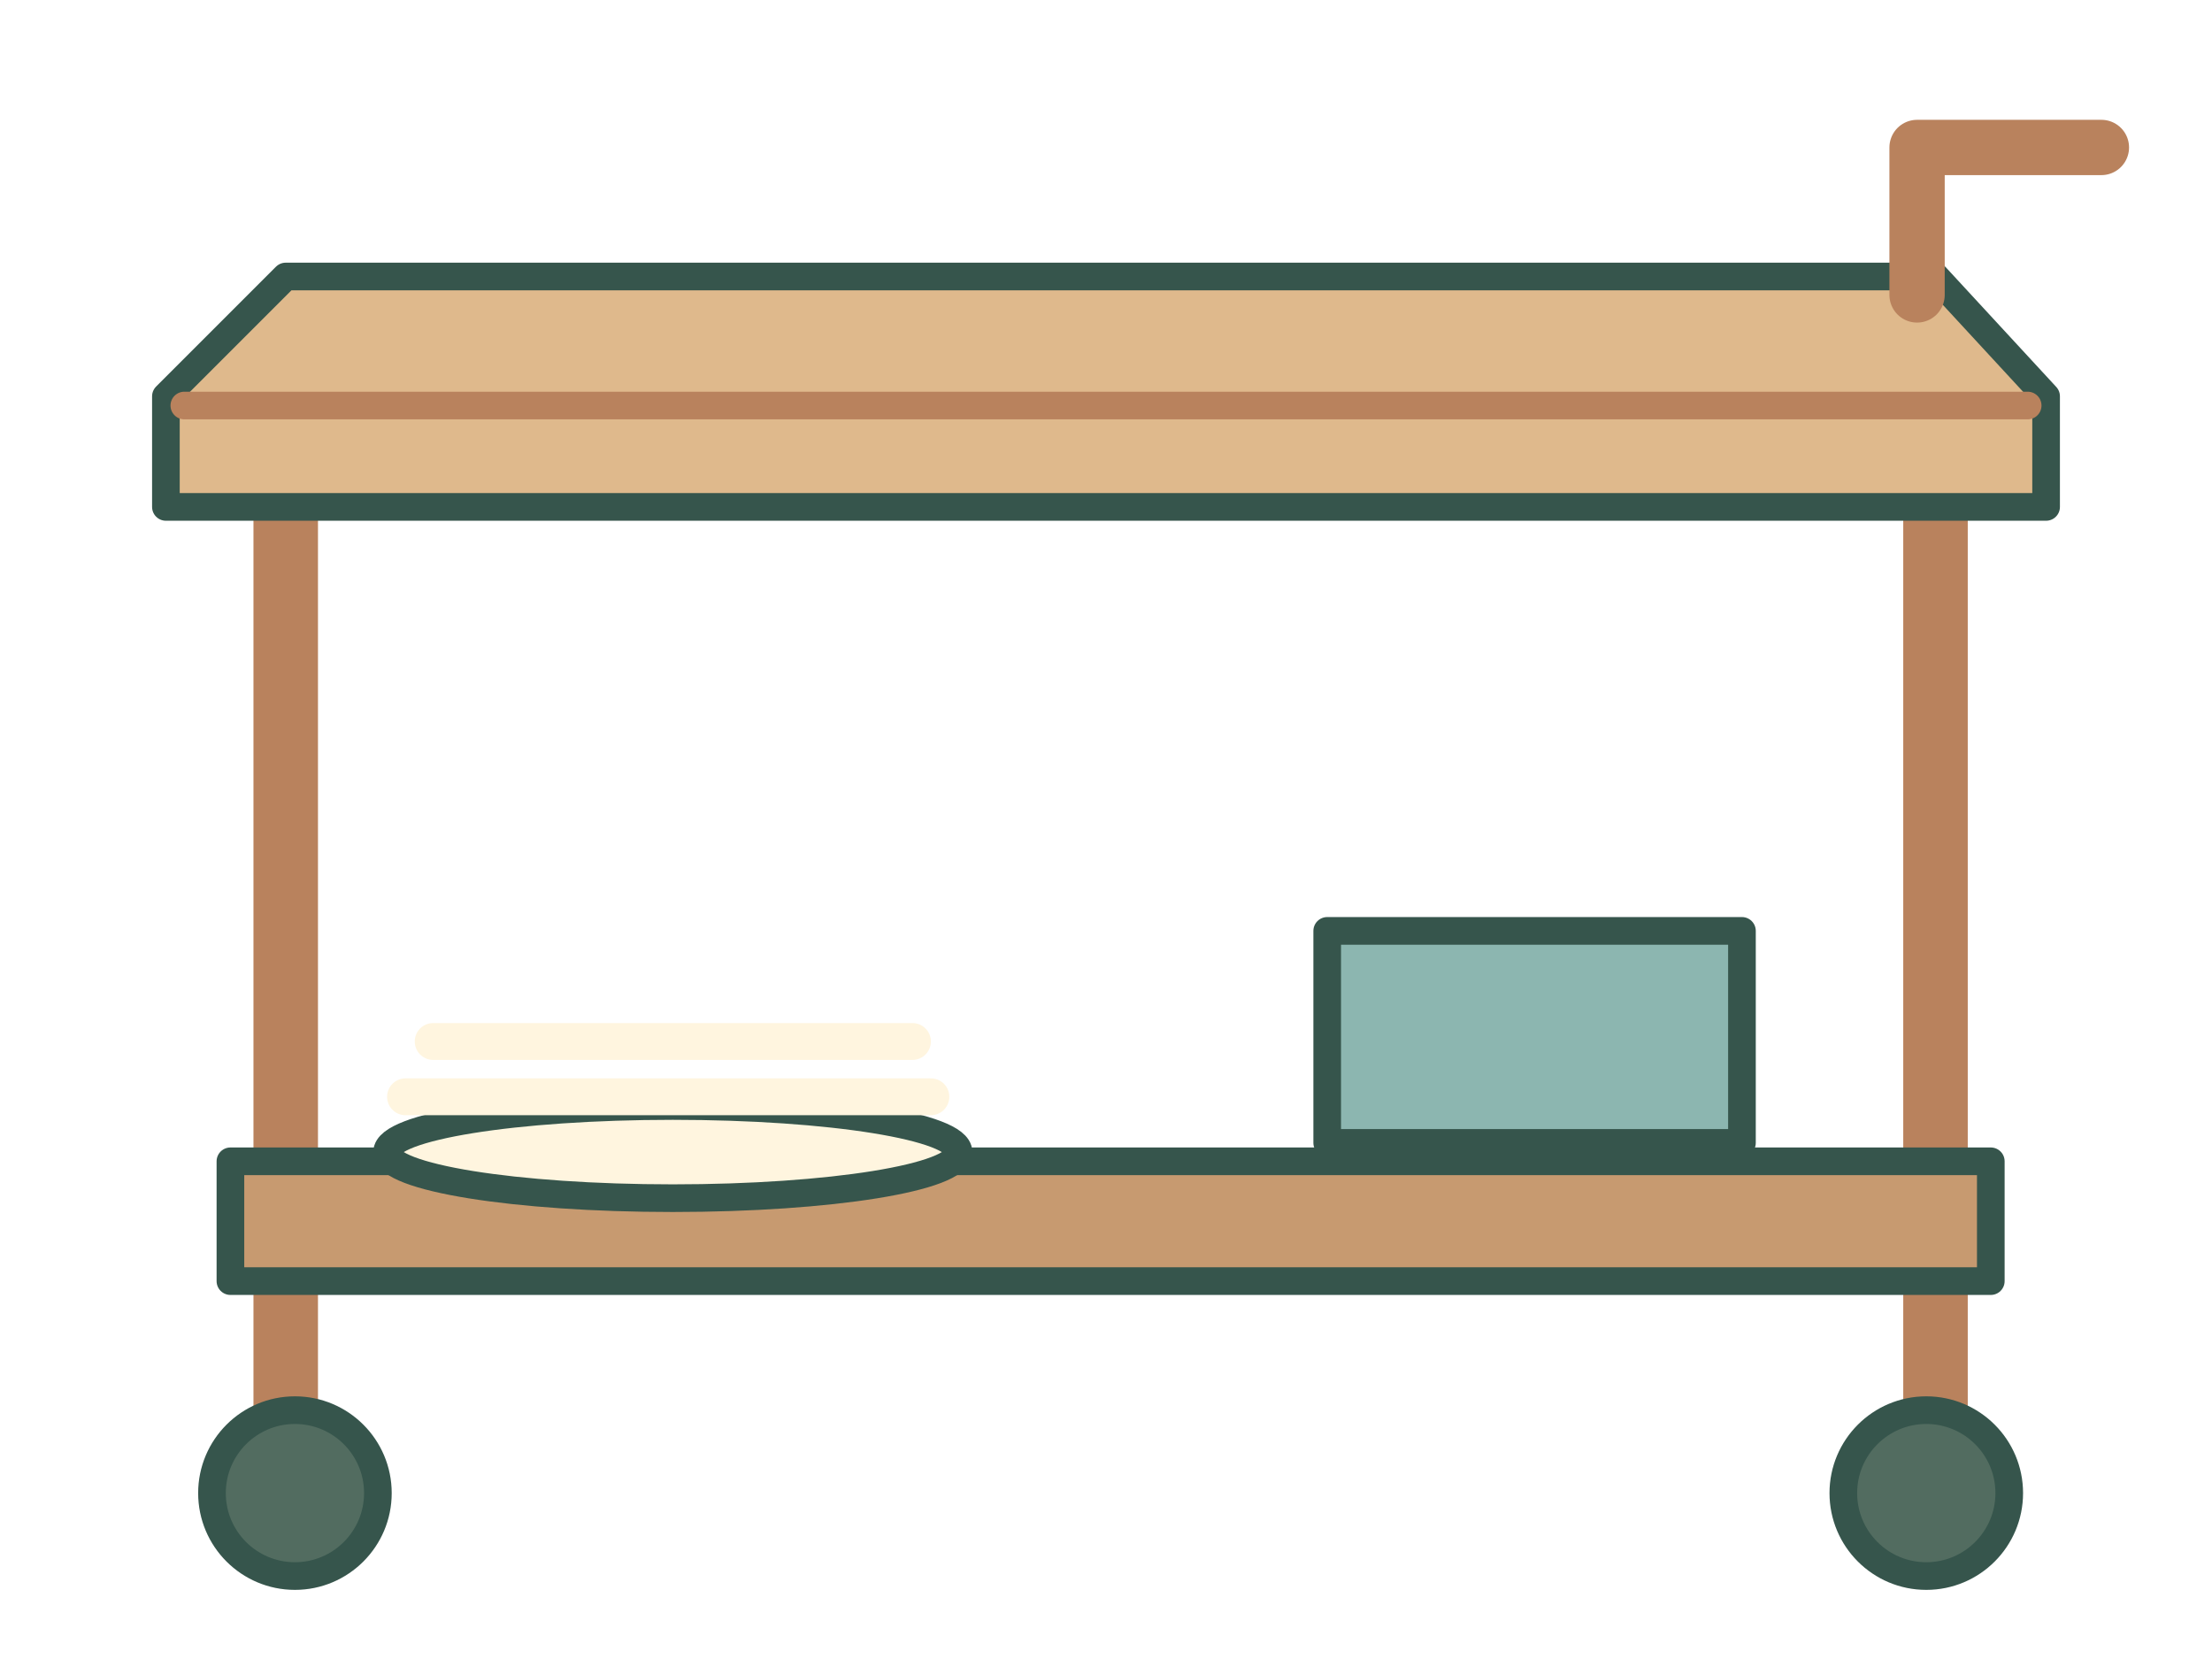
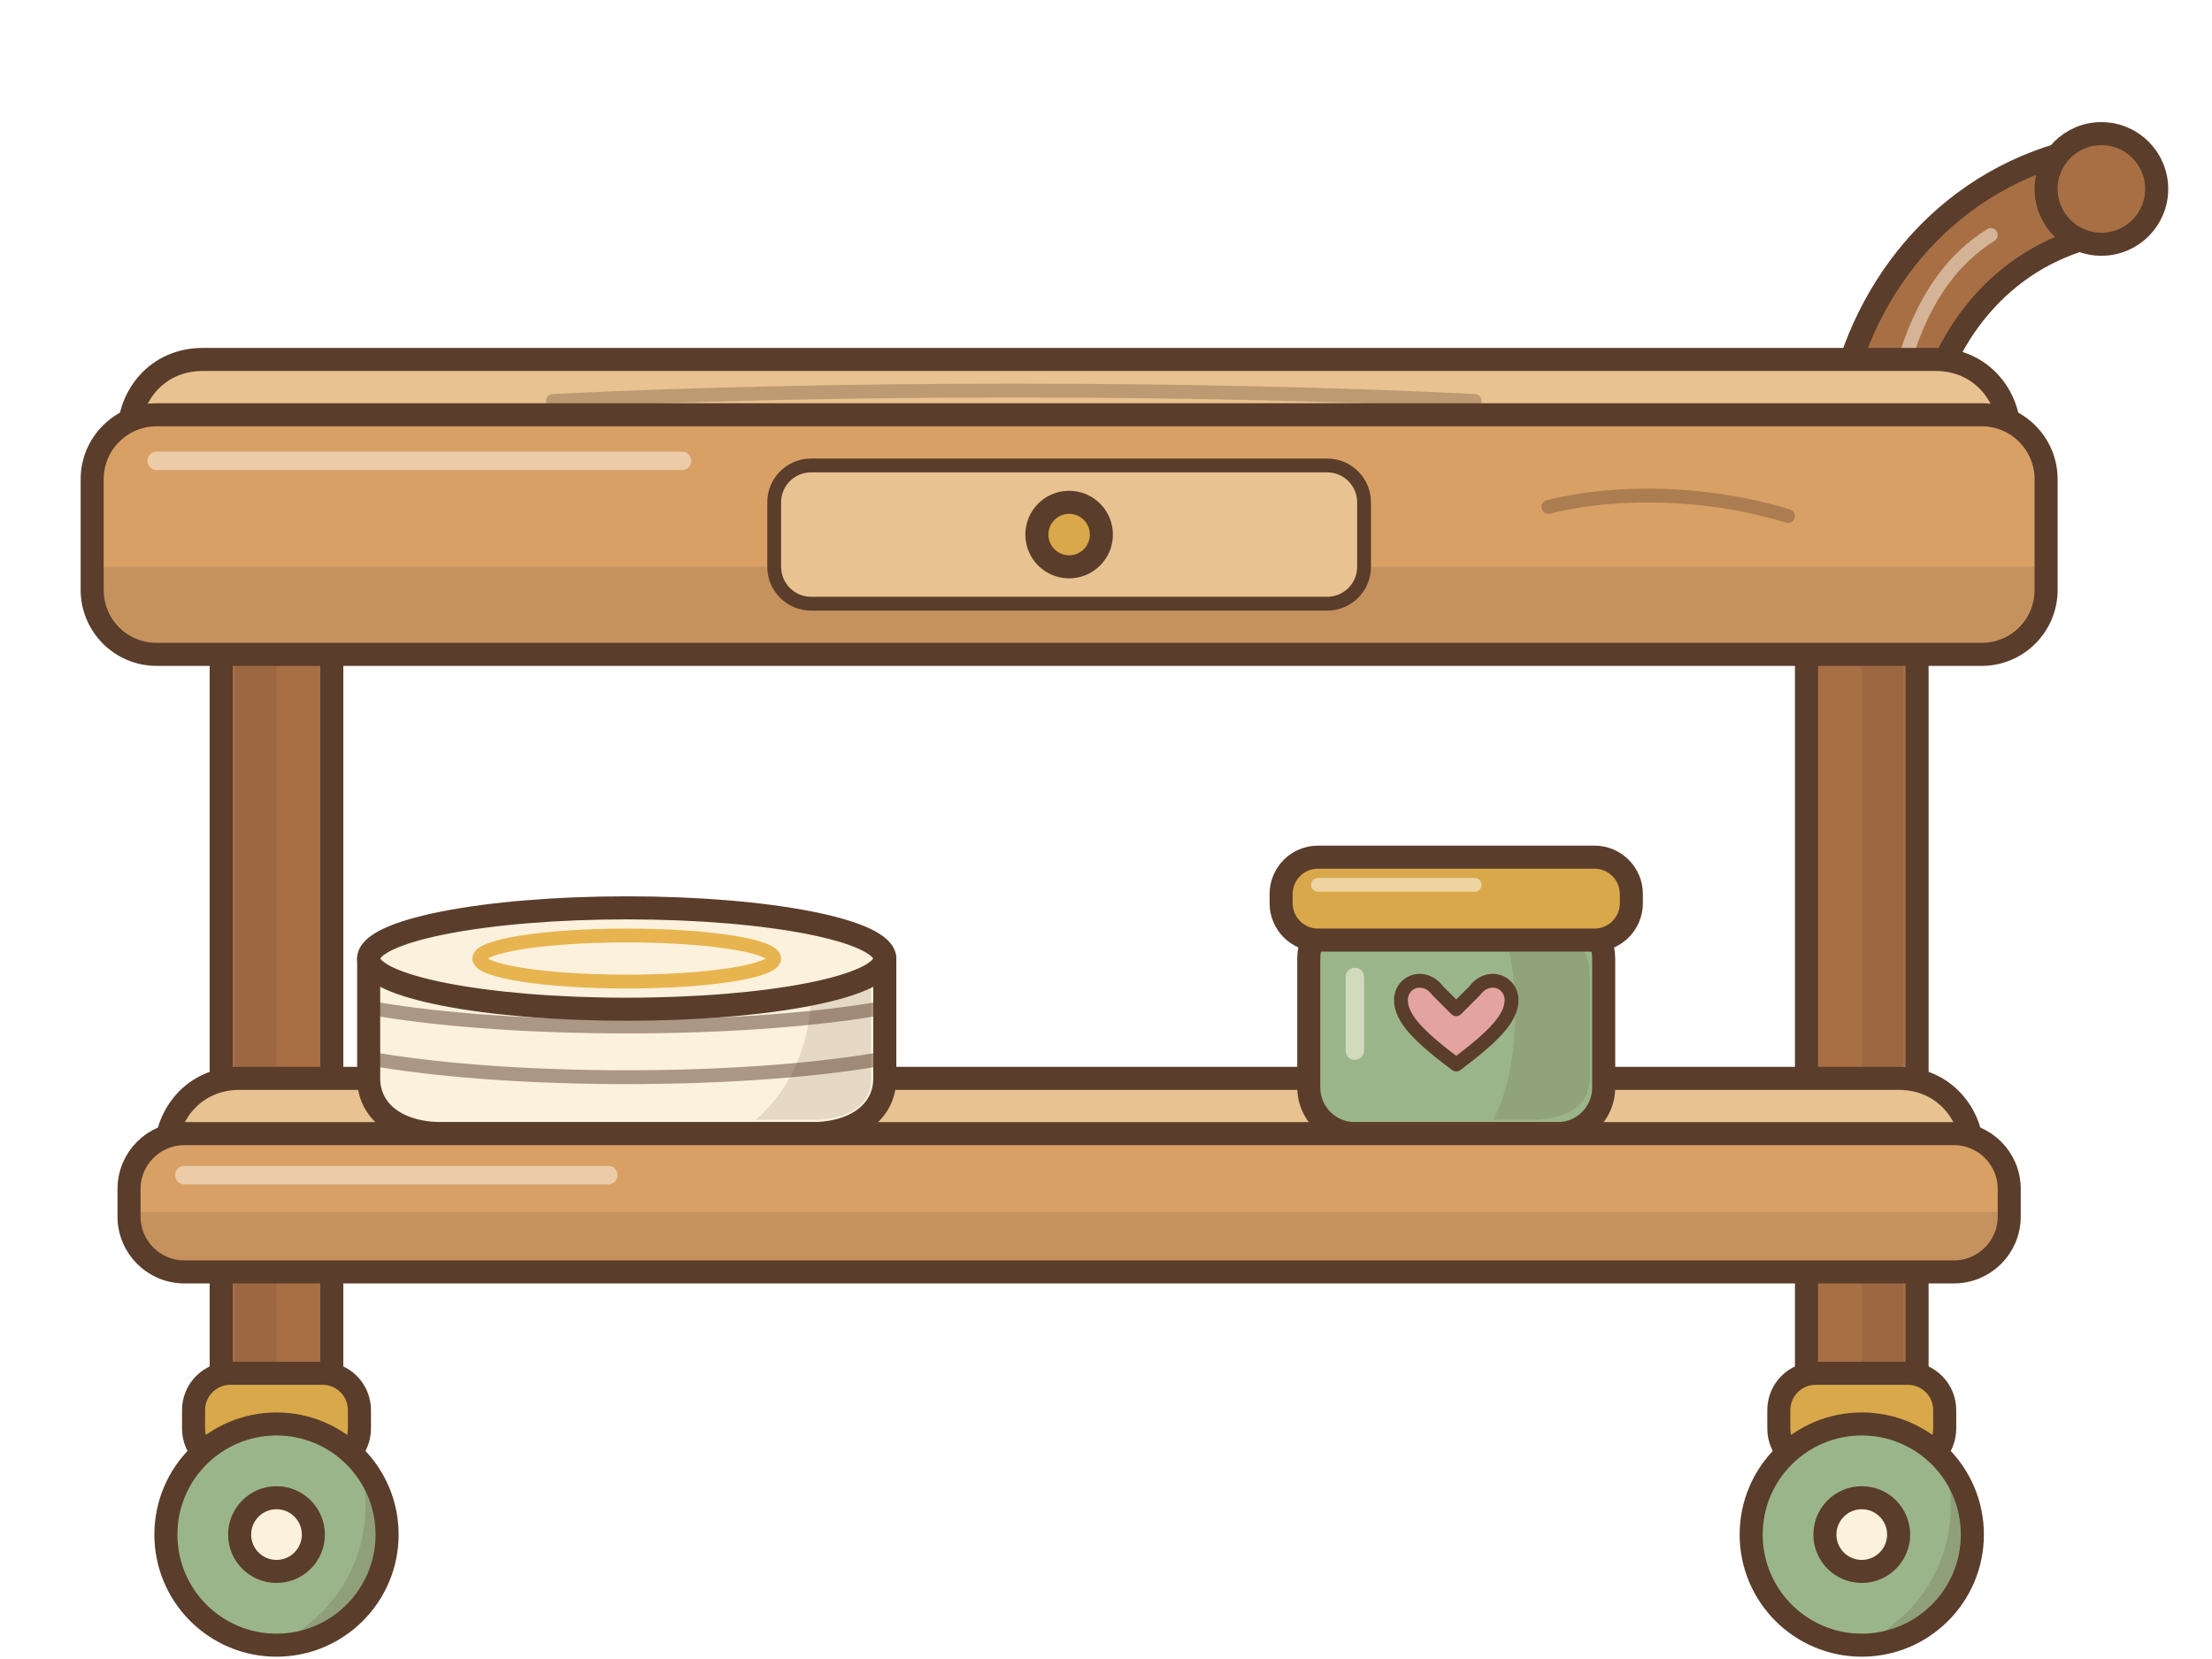
<svg xmlns="http://www.w3.org/2000/svg" viewBox="0 0 240 180">
-   <g fill="none" stroke="#36554c" stroke-width="3" stroke-linecap="round" stroke-linejoin="round">
-     <path d="M31 48v108m179-108v108" stroke="#b9825d" stroke-width="7" />
-     <path d="M25 126h191v13H25z" fill="#c79a70" />
-     <ellipse cx="73" cy="125" rx="31" ry="5" fill="#fff5df" />
-     <path d="M44 119h57m-54-6h52" stroke="#fff5df" stroke-width="4" />
-     <path d="M144 101h45v23h-45z" fill="#8cb6b0" />
-     <path d="m18 43 13-13h179l12 13v12H18z" fill="#dfb98c" />
-     <path d="M20 44h200" stroke="#b9825d" />
-     <path d="M208 32V16h20" stroke="#b9825d" stroke-width="6" />
-     <circle cx="32" cy="162" r="9" fill="#526c60" />
-     <circle cx="209" cy="162" r="9" fill="#526c60" />
+   <g stroke="#5a3d2b" stroke-width="2.5" stroke-linecap="round" stroke-linejoin="round">
+     <path d="M204 46C206 34 214 24 226 21" fill="none" stroke-width="12" />
+     <path d="M204 46C206 34 214 24 226 21" fill="none" stroke="#a86f45" stroke-width="7" />
+     <circle cx="228" cy="20.5" r="6" fill="#a86f45" />
+     <path d="M207 38C209 32 212 28 216 25.5" fill="none" stroke="#fff8ea" stroke-width="1.5" opacity=".5" />
+     <rect x="24" y="66" width="12" height="88" rx="4" fill="#a86f45" />
+     <rect x="196" y="66" width="12" height="88" rx="4" fill="#a86f45" />
+     <path d="M202 68H206.5V156H202z" fill="#5a3d2b" opacity=".15" stroke="none" />
+     <path d="M30 68H25.5V156H30z" fill="#5a3d2b" opacity=".15" stroke="none" />
+     <rect x="21" y="149" width="18" height="10" rx="4" fill="#d8a84a" />
+     <rect x="193" y="149" width="18" height="10" rx="4" fill="#d8a84a" />
+     <circle cx="30" cy="166.5" r="12" fill="#9bb58a" />
+     <circle cx="202" cy="166.5" r="12" fill="#9bb58a" />
+     <path d="M39 158.5C43.5 165 41.5 176.5 30 178.5C38.5 174 41 166 39 158.5z" fill="#5a3d2b" opacity=".18" stroke="none" />
+     <path d="M211 158.5C215.5 165 213.5 176.5 202 178.5C210.5 174 213 166 211 158.5z" fill="#5a3d2b" opacity=".18" stroke="none" />
+     <circle cx="30" cy="166.5" r="4" fill="#fbf1dc" />
+     <circle cx="202" cy="166.5" r="4" fill="#fbf1dc" />
+     <path d="M18 125C18 121 21 117 26 117H206C211 117 214 121 214 125z" fill="#e8c290" />
+     <path d="M40 104V117C40 120.5 43 123 48 123H88C93 123 96 120.5 96 117V104z" fill="#fbf1dc" />
+     <path d="M41 109.5C56 112 80 112 95 109.5M41 115C56 117.5 80 117.5 95 115" fill="none" stroke-width="1.5" opacity=".5" />
+     <path d="M88 107.5C92 107 94.5 106 94.5 105V117C94.5 120 92 121.5 88 121.5H82C86 118 88 113 88 107.5z" fill="#5a3d2b" opacity=".14" stroke="none" />
+     <ellipse cx="68" cy="104" rx="28" ry="5.5" fill="#fbf1dc" />
+     <ellipse cx="68" cy="104" rx="16" ry="2.5" fill="none" stroke="#e8b44f" stroke-width="1.5" />
+     <rect x="142" y="99" width="32" height="24" rx="5" fill="#9bb58a" />
+     <path d="M163 100.5C170 100.5 172.5 102 172.5 106V117C172.5 120 170 121.5 166 121.5H162C165 116 165 106 163 100.5z" fill="#5a3d2b" opacity=".15" stroke="none" />
+     <path d="M147 106V114" fill="none" stroke="#fff8ea" stroke-width="2" opacity=".55" />
+     <path d="M158 115.5C154 112.5 152 110.5 152 108.5C152 106.5 154.5 105.5 156 107.5L158 109.5L160 107.5C161.5 105.5 164 106.5 164 108.5C164 110.5 162 112.5 158 115.5z" fill="#e3a3a0" stroke-width="1.5" />
+     <rect x="139" y="93" width="38" height="9" rx="4" fill="#d8a84a" />
+     <path d="M143 96H160" fill="none" stroke="#fff8ea" stroke-width="1.5" opacity=".55" />
+     <rect x="14" y="123" width="204" height="15" rx="6" fill="#d9a066" />
+     <path d="M15 131.5H217V132C217 135 214.5 137 211.5 137H20.5C17.5 137 15 135 15 132z" fill="#5a3d2b" opacity=".16" stroke="none" />
+     <path d="M20 127.5H66" fill="none" stroke="#fff8ea" stroke-width="2" opacity=".5" />
+     <path d="M14 47C14 43 17 39 22 39H210C215 39 218 43 218 47z" fill="#e8c290" />
+     <path d="M60 43.5C90 42 130 42 160 43.5" fill="none" stroke-width="1.5" opacity=".3" />
+     <rect x="10" y="45" width="212" height="26" rx="7" fill="#d9a066" />
+     <path d="M11 61.5H221V63C221 67 218 70 214 70H18C14 70 11 67 11 63z" fill="#5a3d2b" opacity=".16" stroke="none" />
+     <path d="M17 50H74" fill="none" stroke="#fff8ea" stroke-width="2" opacity=".5" />
+     <rect x="84" y="50.5" width="64" height="15" rx="4" fill="#e8c290" stroke-width="1.5" />
+     <circle cx="116" cy="58" r="3.5" fill="#d8a84a" />
+     <path d="M168 55C176 53 186 53.5 194 56" fill="none" stroke-width="1.5" opacity=".35" />
  </g>
</svg>
